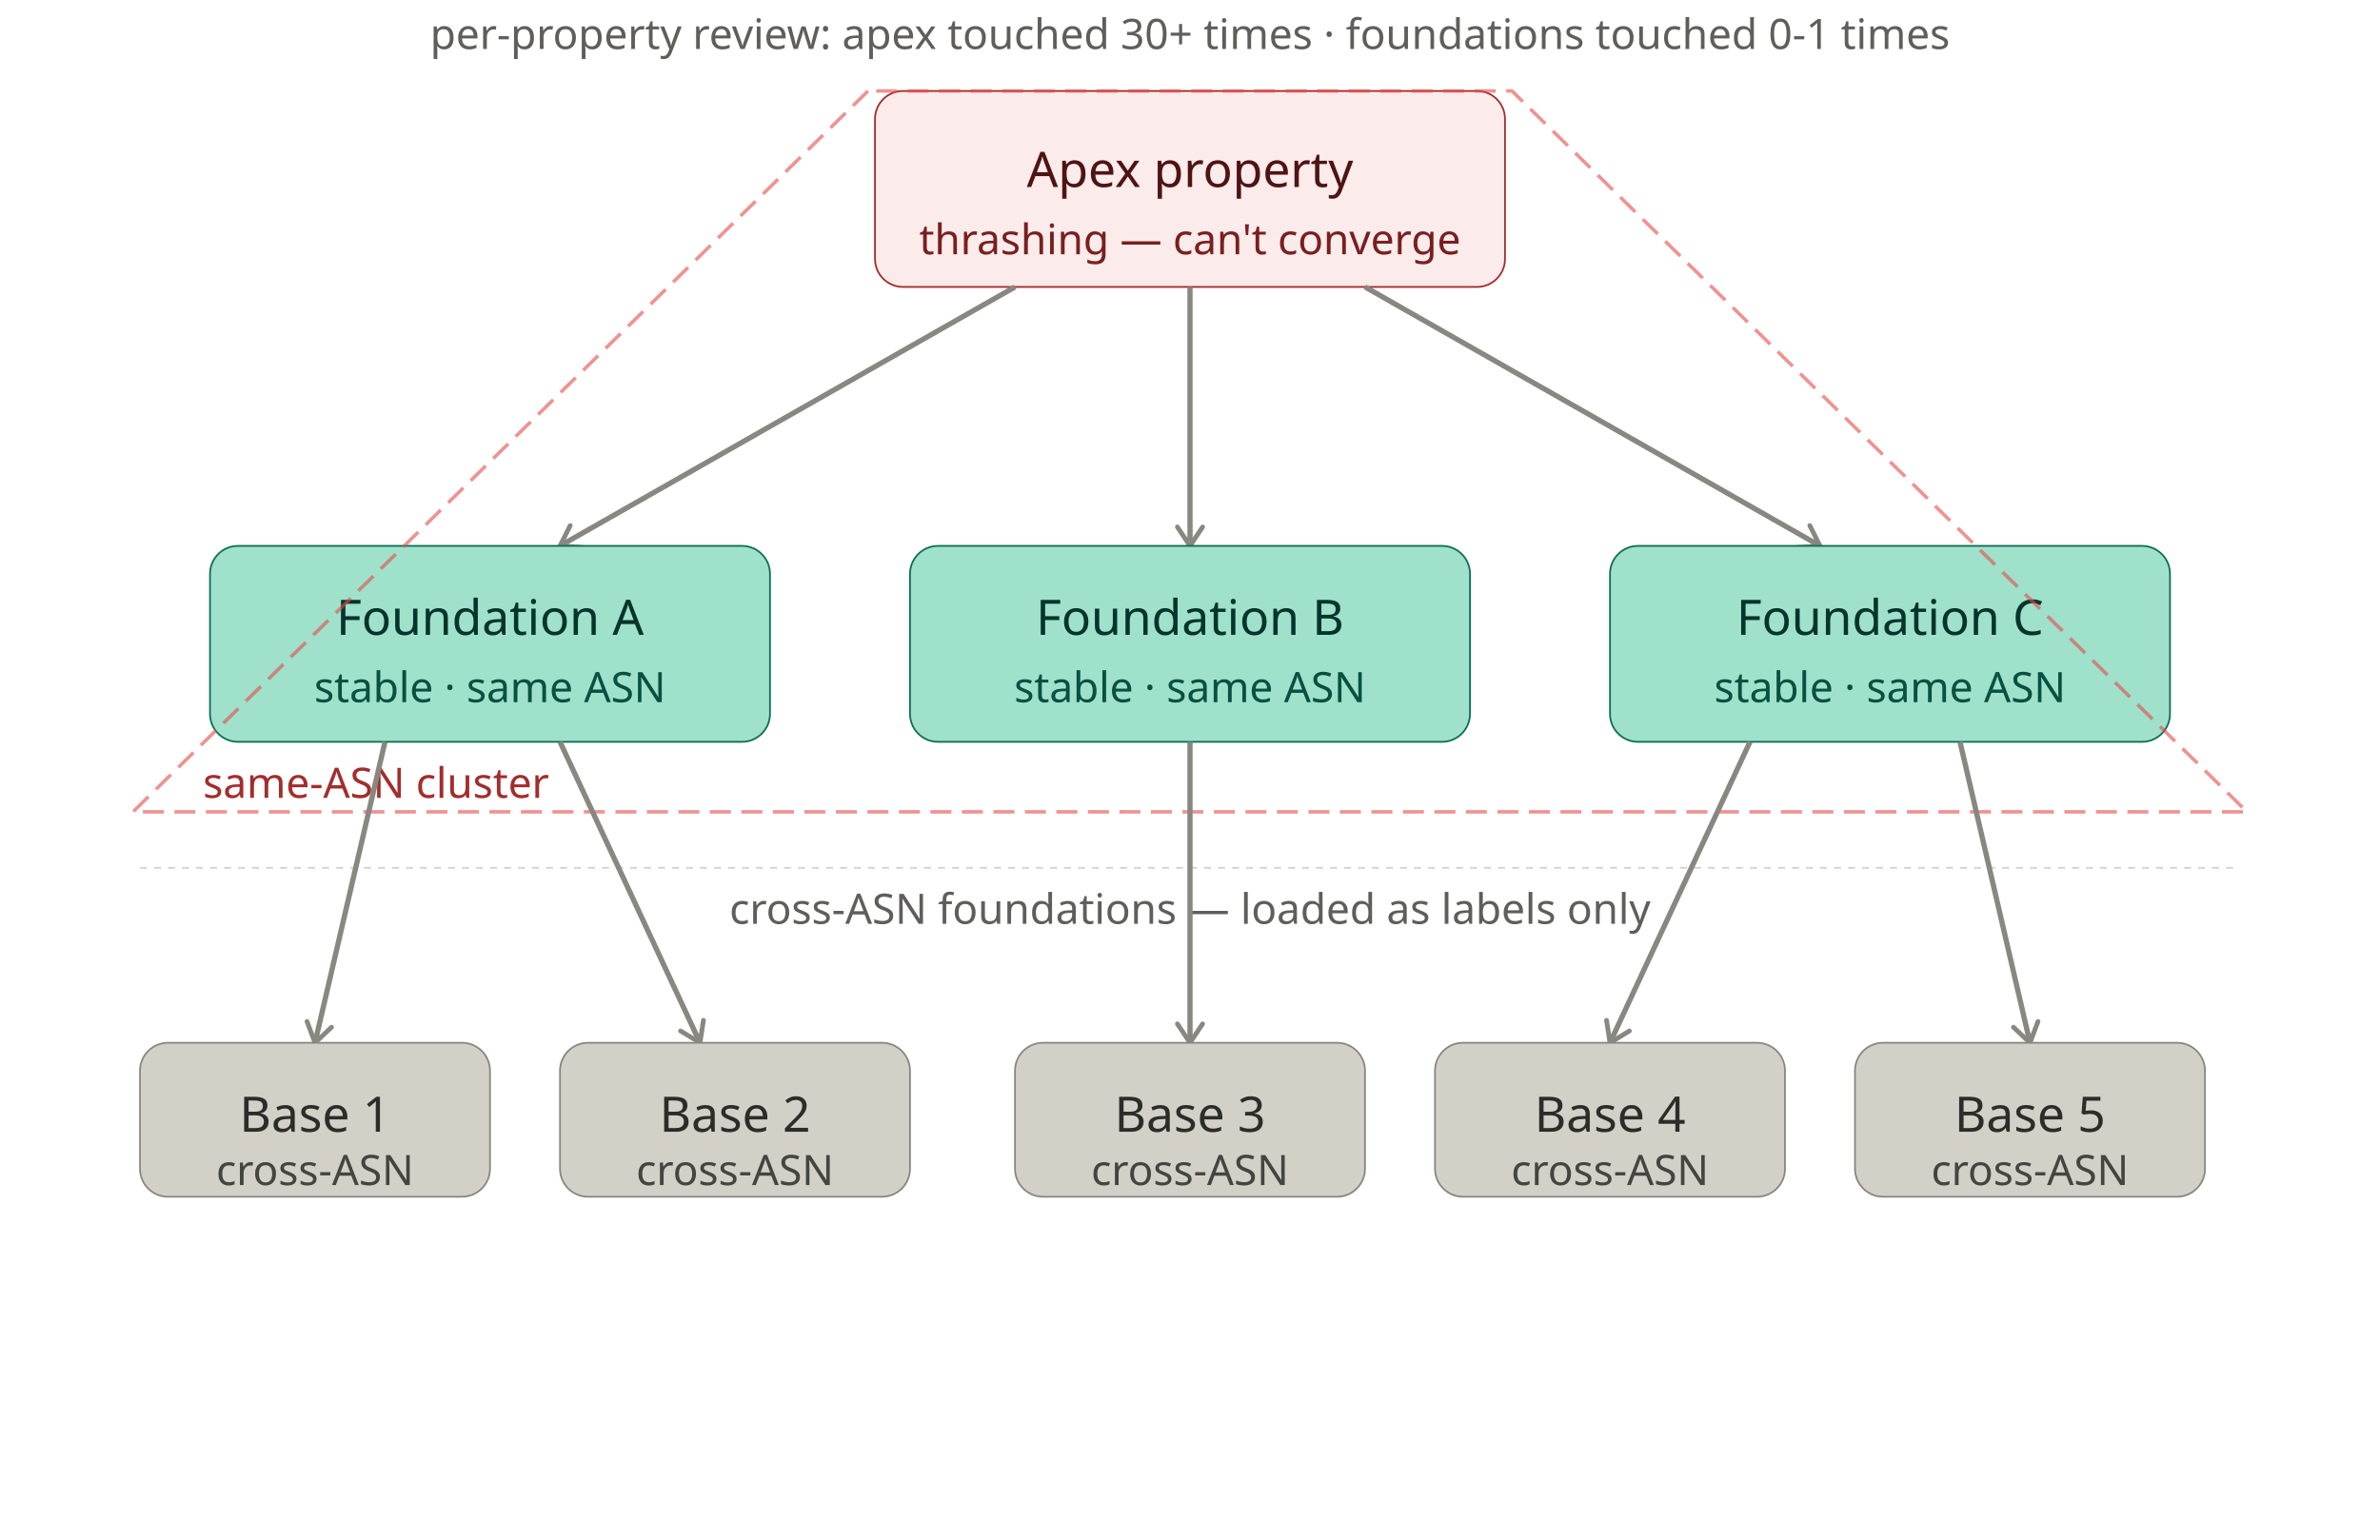
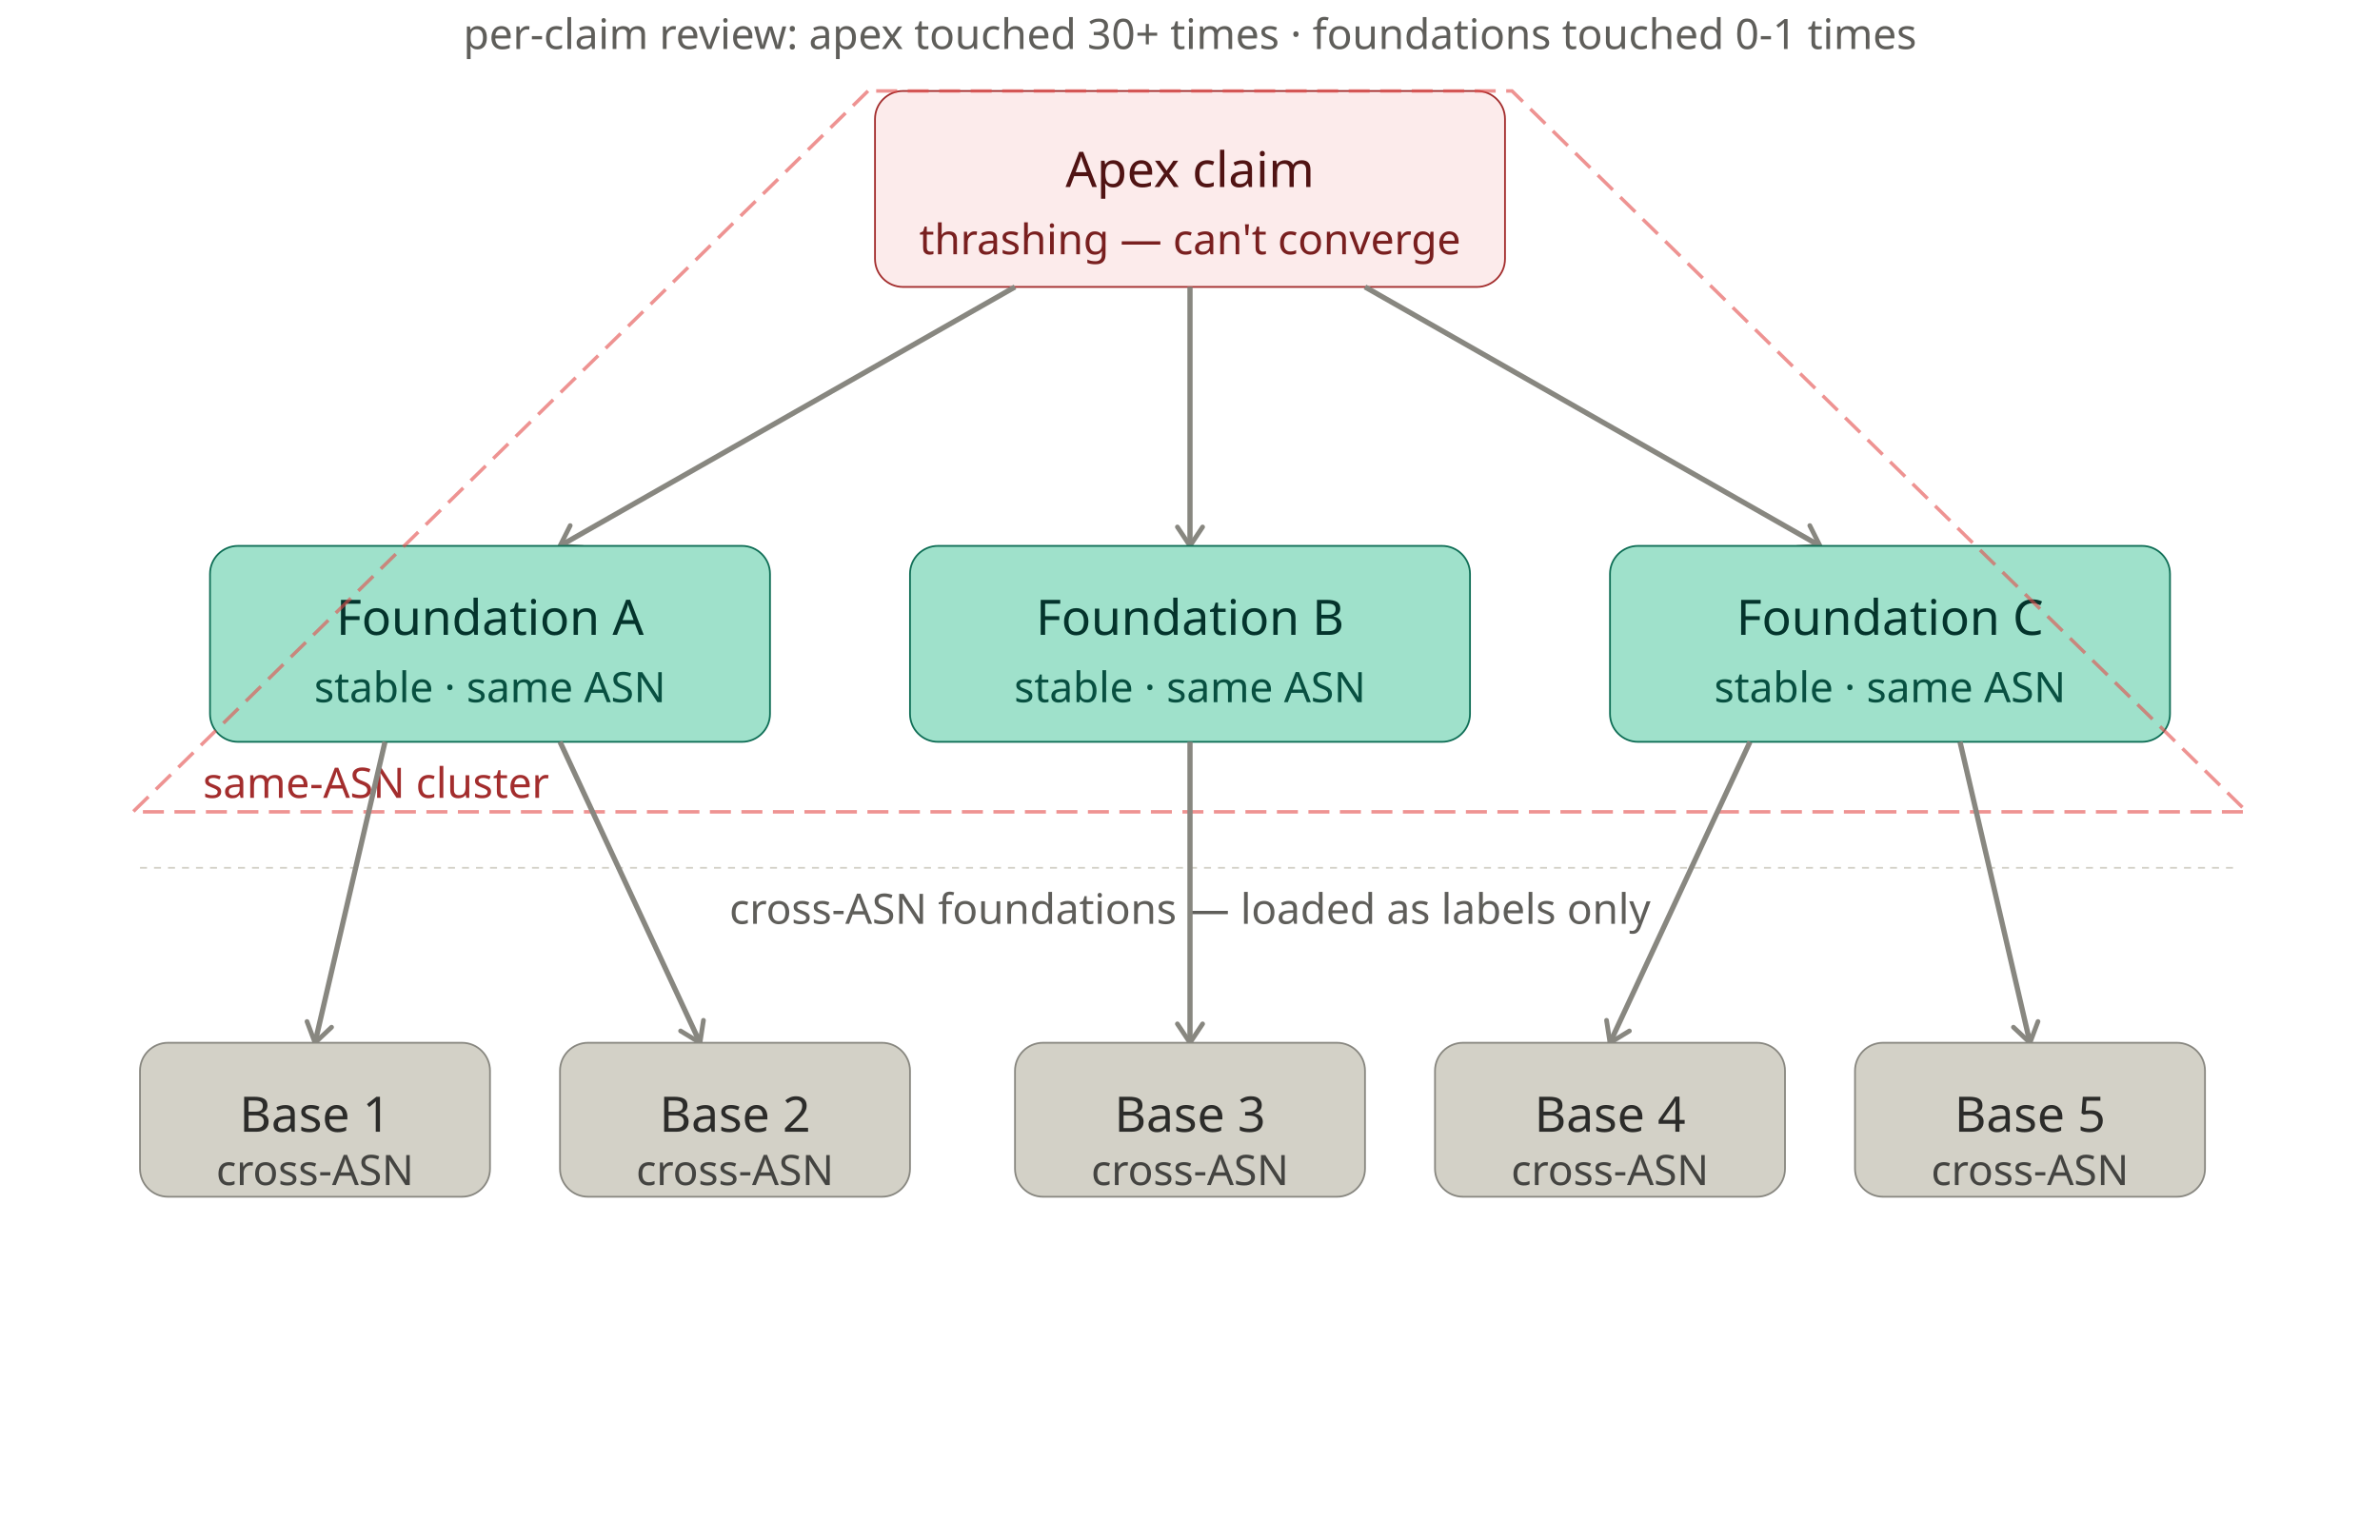
<svg xmlns="http://www.w3.org/2000/svg" width="100%" viewBox="0 0 680 440">
  <defs>
    <marker id="arrow" viewBox="0 0 10 10" refX="8" refY="5" markerWidth="6" markerHeight="6" orient="auto-start-reverse">
      <path d="M2 1L8 5L2 9" fill="none" stroke="#888780" stroke-width="1.5" stroke-linecap="round" stroke-linejoin="round" />
    </marker>
  </defs>
-   <text font-family="sans-serif" font-size="12" fill="#5F5E5A" x="340" y="14" text-anchor="middle">per-property review: apex touched 30+ times · foundations touched 0-1 times</text>
+   <text font-family="sans-serif" font-size="12" fill="#5F5E5A" x="340" y="14" text-anchor="middle">per-claim review: apex touched 30+ times · foundations touched 0-1 times</text>
  <rect x="250" y="26" width="180" height="56" rx="8" fill="#FCEBEB" stroke="#A32D2D" stroke-width="0.5" />
-   <text font-family="sans-serif" font-size="14" font-weight="500" fill="#501313" x="340" y="48" text-anchor="middle" dominant-baseline="central">Apex property</text>
+   <text font-family="sans-serif" font-size="14" font-weight="500" fill="#501313" x="340" y="48" text-anchor="middle" dominant-baseline="central">Apex claim</text>
  <text font-family="sans-serif" font-size="12" fill="#791F1F" x="340" y="68" text-anchor="middle" dominant-baseline="central">thrashing — can't converge</text>
  <line x1="290" y1="82" x2="160" y2="156" stroke="#888780" stroke-width="1.5" marker-end="url(#arrow)" />
  <line x1="340" y1="82" x2="340" y2="156" stroke="#888780" stroke-width="1.5" marker-end="url(#arrow)" />
  <line x1="390" y1="82" x2="520" y2="156" stroke="#888780" stroke-width="1.5" marker-end="url(#arrow)" />
  <rect x="60" y="156" width="160" height="56" rx="8" fill="#9FE1CB" stroke="#0F6E56" stroke-width="0.5" />
  <text font-family="sans-serif" font-size="14" font-weight="500" fill="#04342C" x="140" y="176" text-anchor="middle" dominant-baseline="central">Foundation A</text>
  <text font-family="sans-serif" font-size="12" fill="#085041" x="140" y="196" text-anchor="middle" dominant-baseline="central">stable · same ASN</text>
  <rect x="260" y="156" width="160" height="56" rx="8" fill="#9FE1CB" stroke="#0F6E56" stroke-width="0.5" />
  <text font-family="sans-serif" font-size="14" font-weight="500" fill="#04342C" x="340" y="176" text-anchor="middle" dominant-baseline="central">Foundation B</text>
  <text font-family="sans-serif" font-size="12" fill="#085041" x="340" y="196" text-anchor="middle" dominant-baseline="central">stable · same ASN</text>
  <rect x="460" y="156" width="160" height="56" rx="8" fill="#9FE1CB" stroke="#0F6E56" stroke-width="0.5" />
  <text font-family="sans-serif" font-size="14" font-weight="500" fill="#04342C" x="540" y="176" text-anchor="middle" dominant-baseline="central">Foundation C</text>
  <text font-family="sans-serif" font-size="12" fill="#085041" x="540" y="196" text-anchor="middle" dominant-baseline="central">stable · same ASN</text>
  <path d="M 248 26 L 38 232 L 642 232 L 432 26 Z" fill="none" stroke="#E24B4A" stroke-width="1" stroke-dasharray="6 3" stroke-opacity="0.6" />
  <text font-family="sans-serif" font-size="12" fill="#A32D2D" x="58" y="228" text-anchor="start">same-ASN cluster</text>
  <line x1="40" y1="248" x2="640" y2="248" stroke="#D3D1C7" stroke-width="0.5" stroke-dasharray="2 2" />
  <text font-family="sans-serif" font-size="12" fill="#5F5E5A" x="340" y="264" text-anchor="middle">cross-ASN foundations — loaded as labels only</text>
  <line x1="110" y1="212" x2="90" y2="298" stroke="#888780" stroke-width="1.5" marker-end="url(#arrow)" />
  <line x1="160" y1="212" x2="200" y2="298" stroke="#888780" stroke-width="1.5" marker-end="url(#arrow)" />
  <line x1="340" y1="212" x2="340" y2="298" stroke="#888780" stroke-width="1.5" marker-end="url(#arrow)" />
  <line x1="500" y1="212" x2="460" y2="298" stroke="#888780" stroke-width="1.5" marker-end="url(#arrow)" />
  <line x1="560" y1="212" x2="580" y2="298" stroke="#888780" stroke-width="1.5" marker-end="url(#arrow)" />
  <rect x="40" y="298" width="100" height="44" rx="8" fill="#D3D1C7" stroke="#888780" stroke-width="0.5" />
  <text font-family="sans-serif" font-size="14" font-weight="500" fill="#2C2C2A" x="90" y="318" text-anchor="middle" dominant-baseline="central">Base 1</text>
  <text font-family="sans-serif" font-size="12" fill="#444441" x="90" y="334" text-anchor="middle" dominant-baseline="central">cross-ASN</text>
  <rect x="160" y="298" width="100" height="44" rx="8" fill="#D3D1C7" stroke="#888780" stroke-width="0.5" />
  <text font-family="sans-serif" font-size="14" font-weight="500" fill="#2C2C2A" x="210" y="318" text-anchor="middle" dominant-baseline="central">Base 2</text>
  <text font-family="sans-serif" font-size="12" fill="#444441" x="210" y="334" text-anchor="middle" dominant-baseline="central">cross-ASN</text>
  <rect x="290" y="298" width="100" height="44" rx="8" fill="#D3D1C7" stroke="#888780" stroke-width="0.5" />
  <text font-family="sans-serif" font-size="14" font-weight="500" fill="#2C2C2A" x="340" y="318" text-anchor="middle" dominant-baseline="central">Base 3</text>
  <text font-family="sans-serif" font-size="12" fill="#444441" x="340" y="334" text-anchor="middle" dominant-baseline="central">cross-ASN</text>
  <rect x="410" y="298" width="100" height="44" rx="8" fill="#D3D1C7" stroke="#888780" stroke-width="0.5" />
  <text font-family="sans-serif" font-size="14" font-weight="500" fill="#2C2C2A" x="460" y="318" text-anchor="middle" dominant-baseline="central">Base 4</text>
  <text font-family="sans-serif" font-size="12" fill="#444441" x="460" y="334" text-anchor="middle" dominant-baseline="central">cross-ASN</text>
  <rect x="530" y="298" width="100" height="44" rx="8" fill="#D3D1C7" stroke="#888780" stroke-width="0.5" />
  <text font-family="sans-serif" font-size="14" font-weight="500" fill="#2C2C2A" x="580" y="318" text-anchor="middle" dominant-baseline="central">Base 5</text>
  <text font-family="sans-serif" font-size="12" fill="#444441" x="580" y="334" text-anchor="middle" dominant-baseline="central">cross-ASN</text>
</svg>
